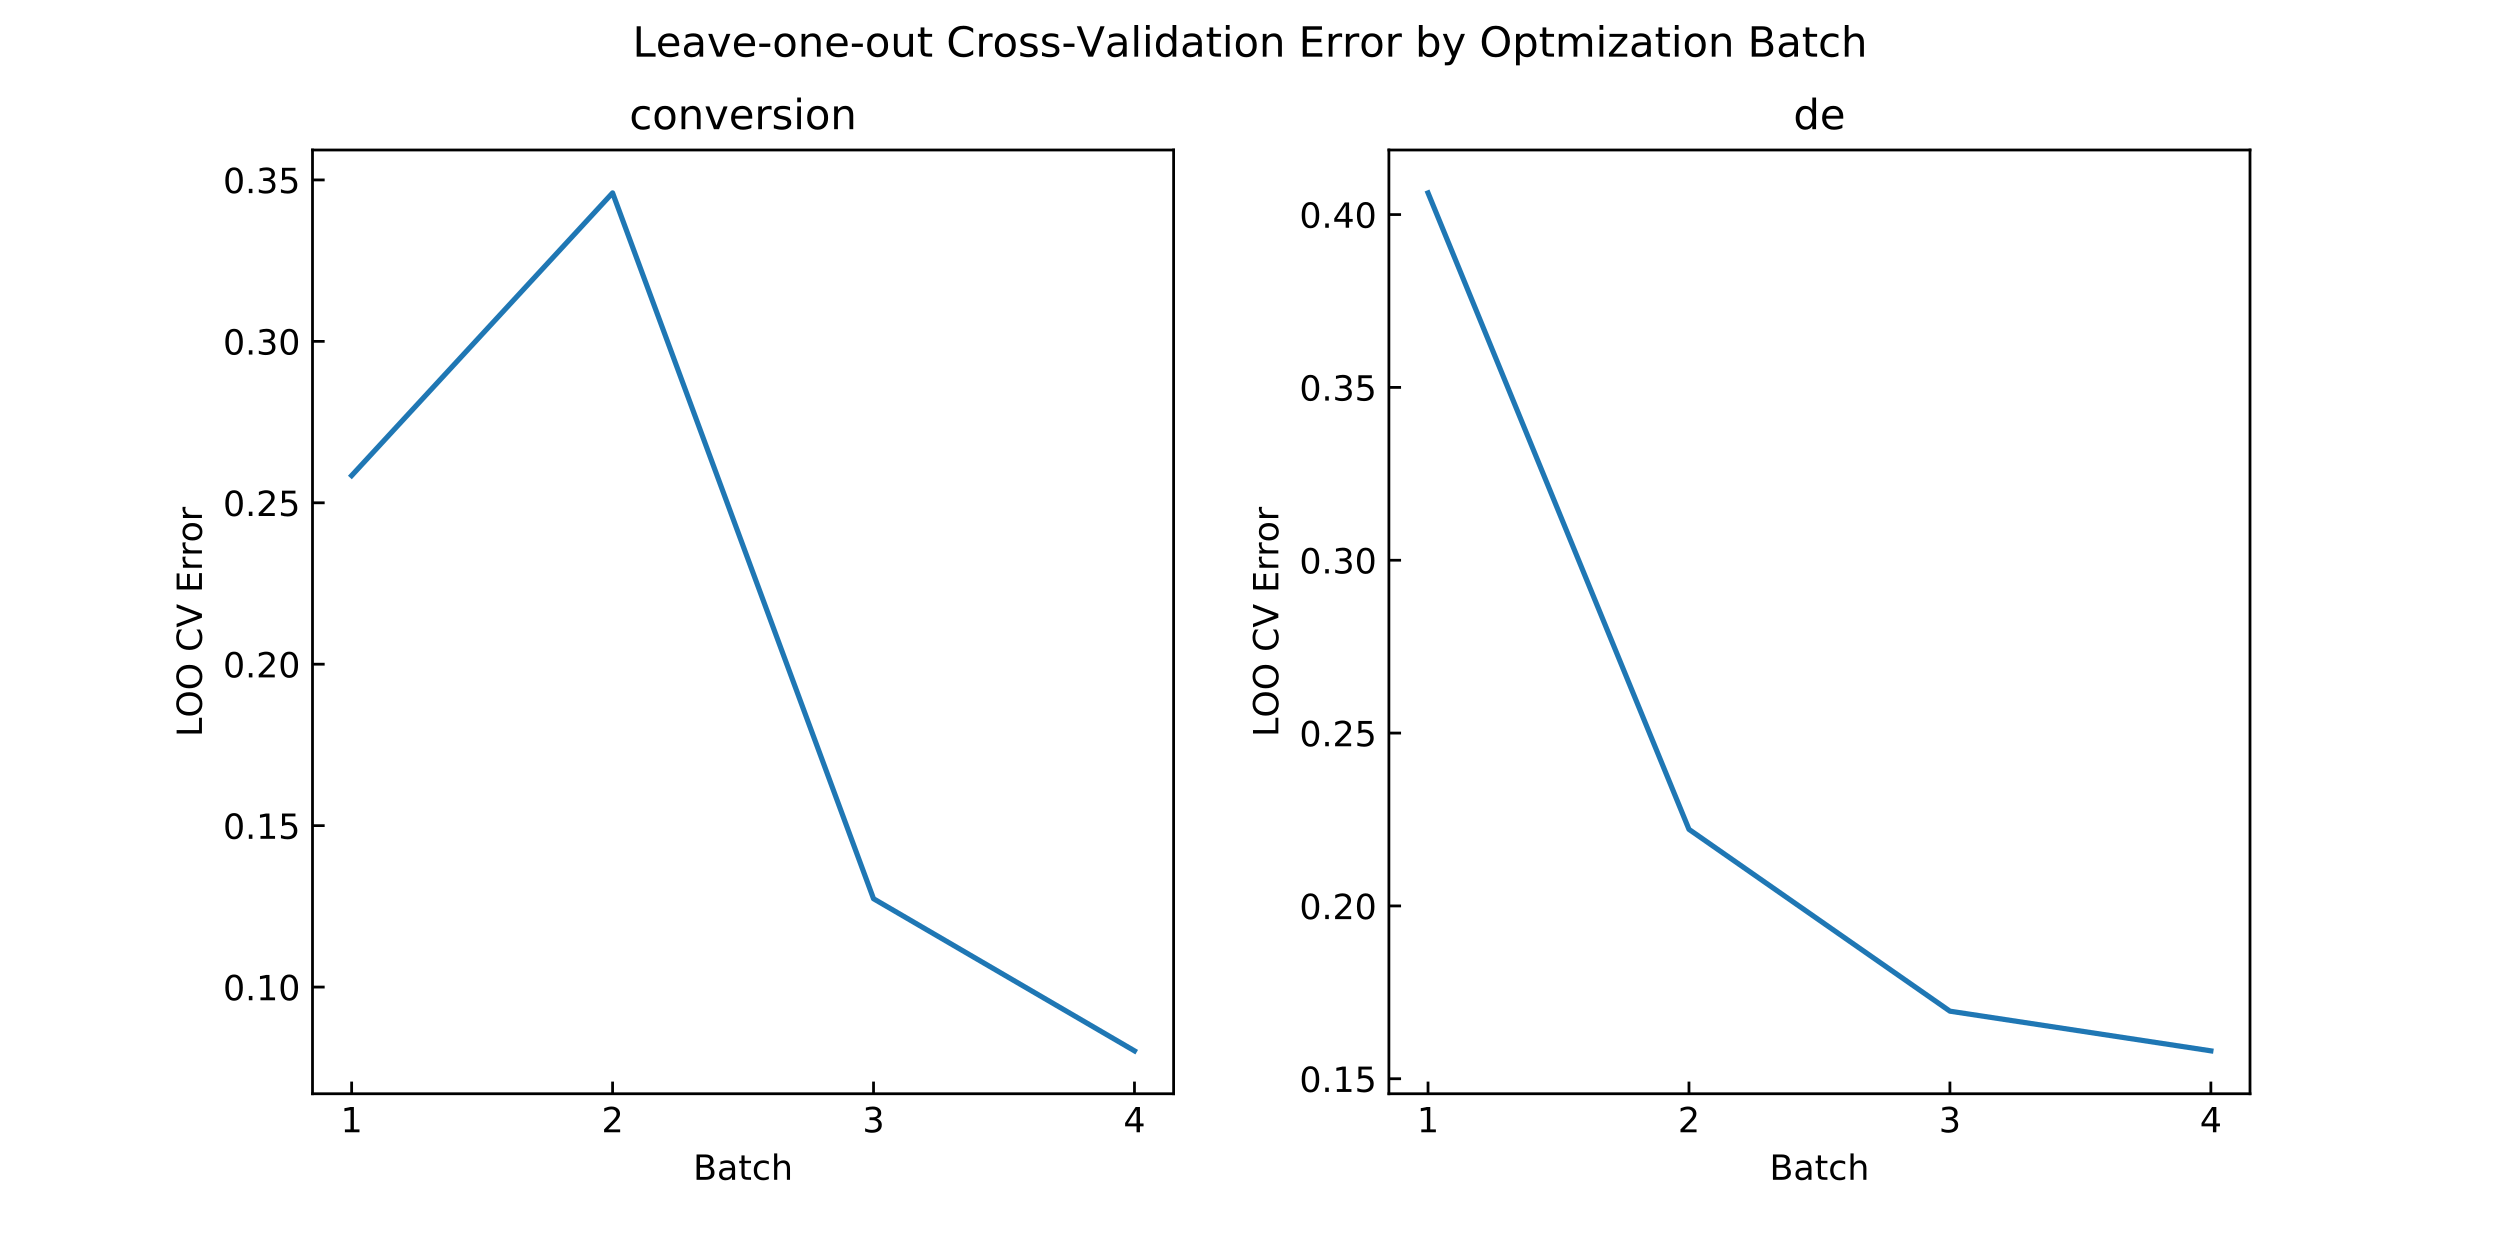
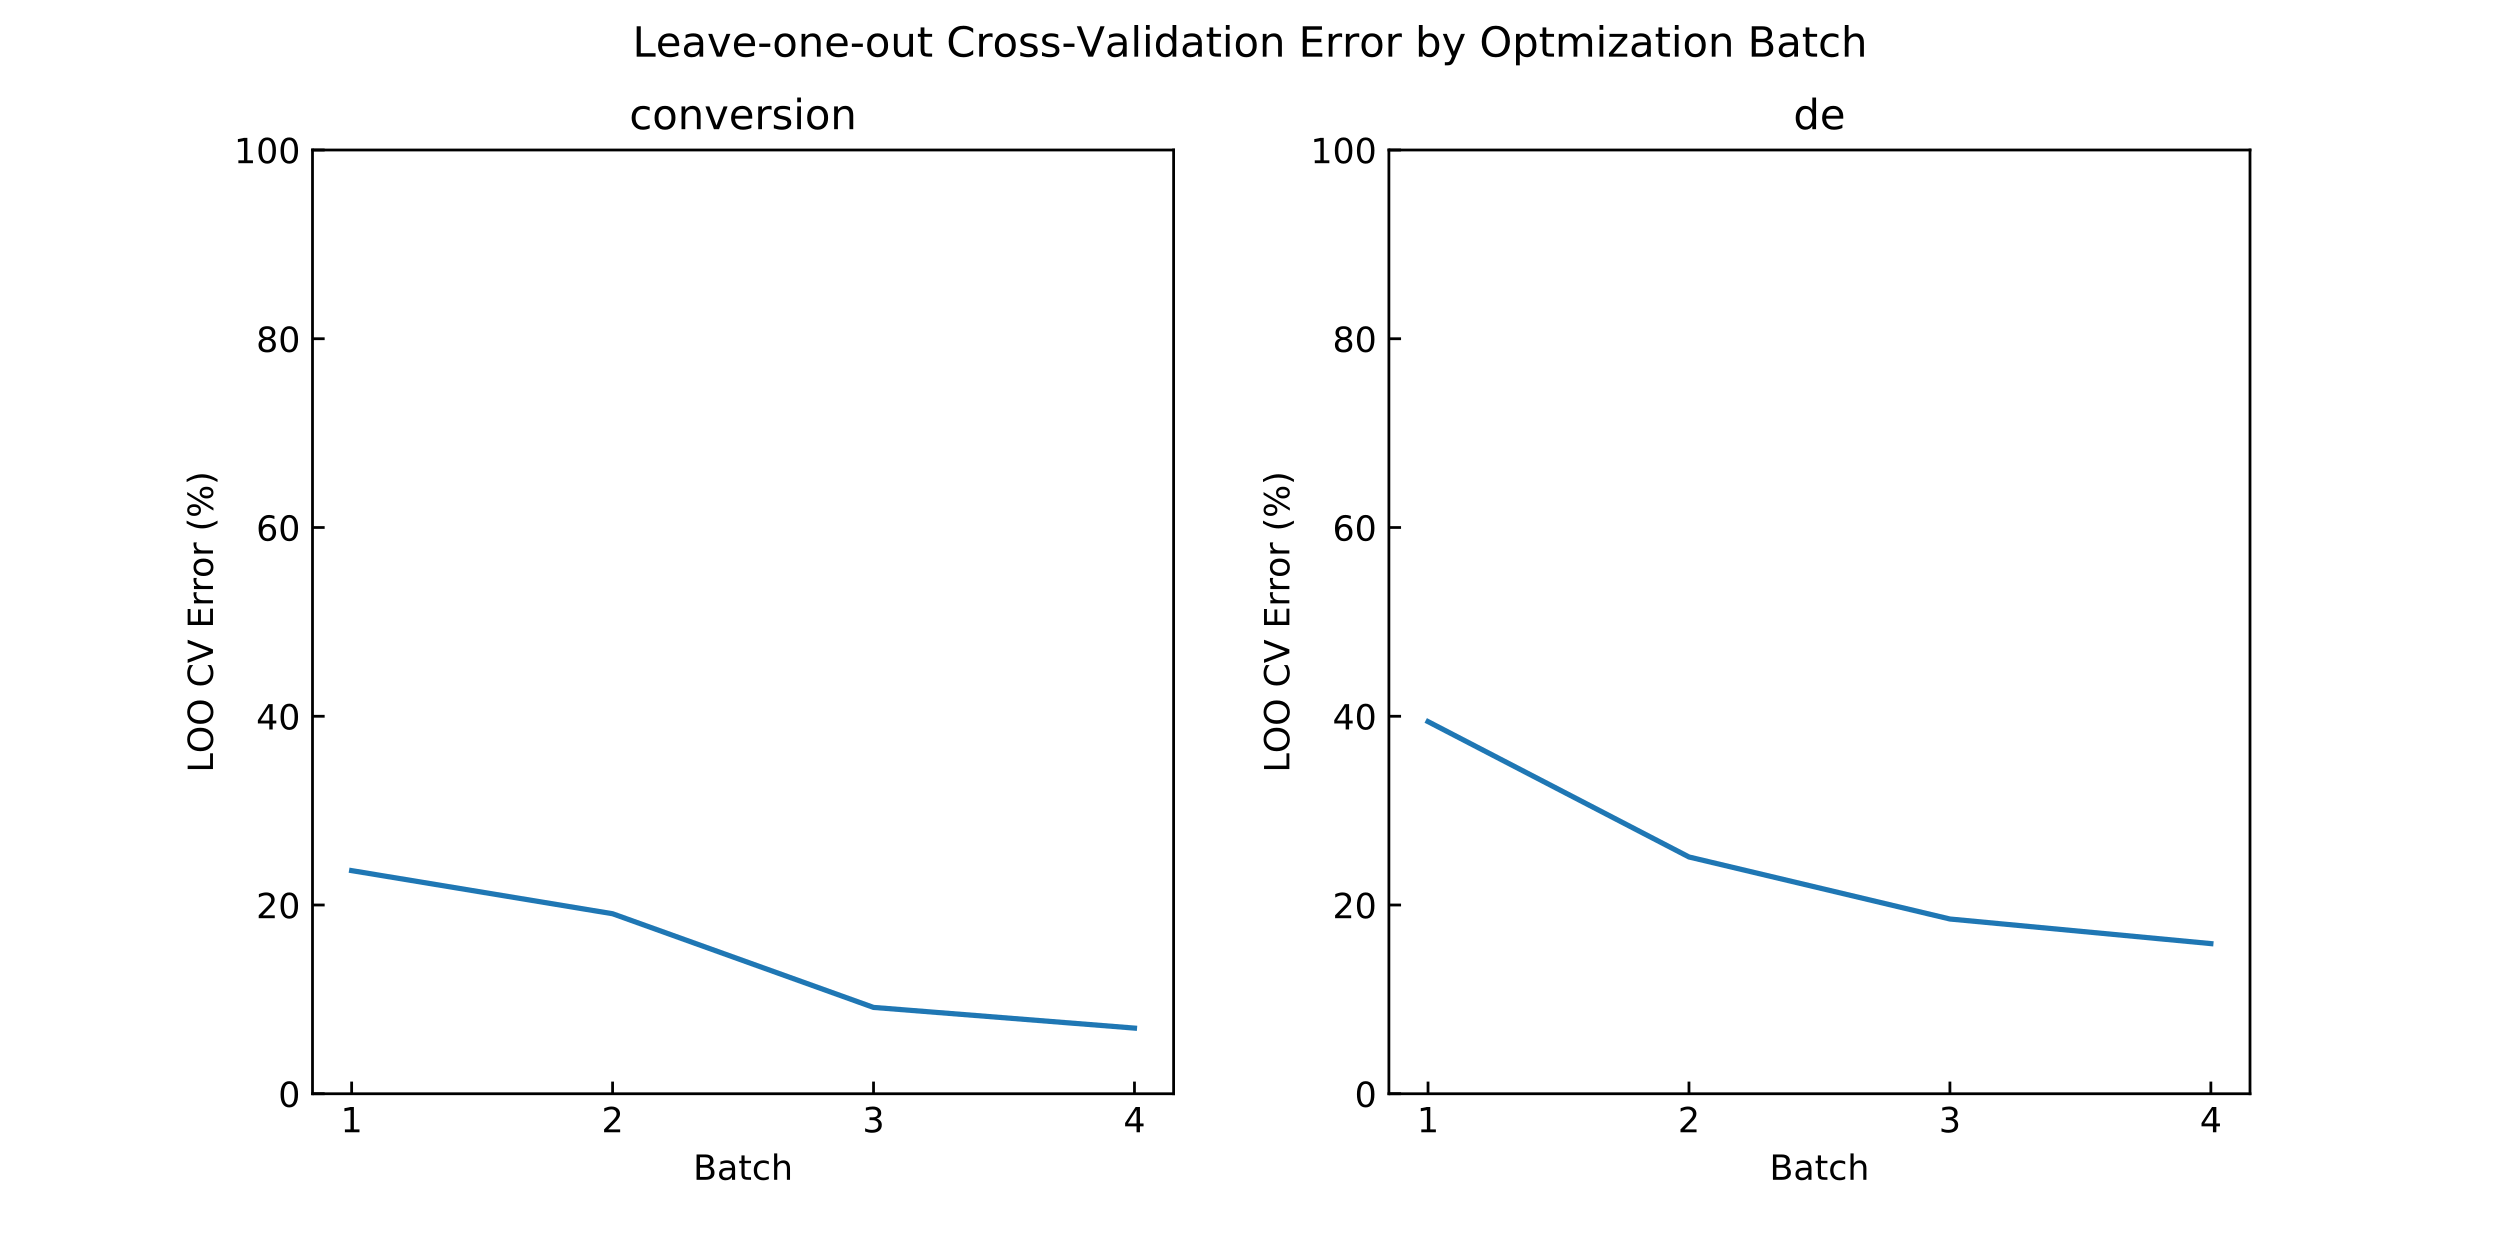
<svg xmlns="http://www.w3.org/2000/svg" xmlns:xlink="http://www.w3.org/1999/xlink" height="360pt" version="1.1" viewBox="0 0 720 360" width="720pt">
  <defs>
    <style type="text/css">
*{stroke-linecap:butt;stroke-linejoin:round;}
  </style>
  </defs>
  <g id="figure_1">
    <g id="patch_1">
      <path d="M 0 360  L 720 360  L 720 0  L 0 0  z " style="fill:#ffffff;" />
    </g>
    <g id="axes_1">
      <g id="patch_2">
        <path d="M 90 315  L 338 315  L 338 43.2  L 90 43.2  z " style="fill:#ffffff;" />
      </g>
      <g id="matplotlib.axis_1">
        <g id="xtick_1">
          <g id="line2d_1">
            <defs>
-               <path d="M 0 0  L 0 -3.5  " id="m264c3d0f75" style="stroke:#000000;stroke-width:0.8;" />
-             </defs>
-             <g>
-               <use style="stroke:#000000;stroke-width:0.8;" x="101.273" xlink:href="#m264c3d0f75" y="315" />
+               <path d="M 0 0  L 0 -3.5  " id="m94586c645f" style="stroke:#000000;stroke-width:0.8;" />
+             </defs>
+             <g>
+               <use style="stroke:#000000;stroke-width:0.8;" x="101.273" xlink:href="#m94586c645f" y="315" />
            </g>
          </g>
          <g id="text_1">
            <defs>
              <path d="M 12.406 8.297  L 28.516 8.297  L 28.516 63.922  L 10.984 60.406  L 10.984 69.391  L 28.422 72.906  L 38.281 72.906  L 38.281 8.297  L 54.391 8.297  L 54.391 0  L 12.406 0  z " id="DejaVuSans-49" />
            </defs>
            <g transform="translate(98.09148 326.0984)scale(0.1 -0.1)">
              <use xlink:href="#DejaVuSans-49" />
            </g>
          </g>
        </g>
        <g id="xtick_2">
          <g id="line2d_2">
            <g>
-               <use style="stroke:#000000;stroke-width:0.8;" x="176.424" xlink:href="#m264c3d0f75" y="315" />
+               <use style="stroke:#000000;stroke-width:0.8;" x="176.424" xlink:href="#m94586c645f" y="315" />
            </g>
          </g>
          <g id="text_2">
            <defs>
              <path d="M 19.188 8.297  L 53.609 8.297  L 53.609 0  L 7.328 0  L 7.328 8.297  Q 12.938 14.109 22.625 23.891  Q 32.328 33.688 34.812 36.531  Q 39.547 41.844 41.422 45.531  Q 43.312 49.219 43.312 52.781  Q 43.312 58.594 39.234 62.25  Q 35.156 65.922 28.609 65.922  Q 23.969 65.922 18.812 64.312  Q 13.672 62.703 7.812 59.422  L 7.812 69.391  Q 13.766 71.781 18.938 73  Q 24.125 74.219 28.422 74.219  Q 39.75 74.219 46.484 68.547  Q 53.219 62.891 53.219 53.422  Q 53.219 48.922 51.531 44.891  Q 49.859 40.875 45.406 35.406  Q 44.188 33.984 37.641 27.219  Q 31.109 20.453 19.188 8.297  z " id="DejaVuSans-50" />
            </defs>
            <g transform="translate(173.243 326.0984)scale(0.1 -0.1)">
              <use xlink:href="#DejaVuSans-50" />
            </g>
          </g>
        </g>
        <g id="xtick_3">
          <g id="line2d_3">
            <g>
-               <use style="stroke:#000000;stroke-width:0.8;" x="251.576" xlink:href="#m264c3d0f75" y="315" />
+               <use style="stroke:#000000;stroke-width:0.8;" x="251.576" xlink:href="#m94586c645f" y="315" />
            </g>
          </g>
          <g id="text_3">
            <defs>
              <path d="M 40.578 39.312  Q 47.656 37.797 51.625 33  Q 55.609 28.219 55.609 21.188  Q 55.609 10.406 48.188 4.484  Q 40.766 -1.422 27.094 -1.422  Q 22.516 -1.422 17.656 -0.516  Q 12.797 0.391 7.625 2.203  L 7.625 11.719  Q 11.719 9.328 16.594 8.109  Q 21.484 6.891 26.812 6.891  Q 36.078 6.891 40.938 10.547  Q 45.797 14.203 45.797 21.188  Q 45.797 27.641 41.281 31.266  Q 36.766 34.906 28.719 34.906  L 20.219 34.906  L 20.219 43.016  L 29.109 43.016  Q 36.375 43.016 40.234 45.922  Q 44.094 48.828 44.094 54.297  Q 44.094 59.906 40.109 62.906  Q 36.141 65.922 28.719 65.922  Q 24.656 65.922 20.016 65.031  Q 15.375 64.156 9.812 62.312  L 9.812 71.094  Q 15.438 72.656 20.344 73.438  Q 25.25 74.219 29.594 74.219  Q 40.828 74.219 47.359 69.109  Q 53.906 64.016 53.906 55.328  Q 53.906 49.266 50.438 45.094  Q 46.969 40.922 40.578 39.312  z " id="DejaVuSans-51" />
            </defs>
            <g transform="translate(248.3945 326.0984)scale(0.1 -0.1)">
              <use xlink:href="#DejaVuSans-51" />
            </g>
          </g>
        </g>
        <g id="xtick_4">
          <g id="line2d_4">
            <g>
-               <use style="stroke:#000000;stroke-width:0.8;" x="326.727" xlink:href="#m264c3d0f75" y="315" />
+               <use style="stroke:#000000;stroke-width:0.8;" x="326.727" xlink:href="#m94586c645f" y="315" />
            </g>
          </g>
          <g id="text_4">
            <defs>
              <path d="M 37.797 64.312  L 12.891 25.391  L 37.797 25.391  z M 35.203 72.906  L 47.609 72.906  L 47.609 25.391  L 58.016 25.391  L 58.016 17.188  L 47.609 17.188  L 47.609 0  L 37.797 0  L 37.797 17.188  L 4.891 17.188  L 4.891 26.703  z " id="DejaVuSans-52" />
            </defs>
            <g transform="translate(323.546 326.0984)scale(0.1 -0.1)">
              <use xlink:href="#DejaVuSans-52" />
            </g>
          </g>
        </g>
        <g id="text_5">
          <defs>
            <path d="M 19.672 34.812  L 19.672 8.109  L 35.5 8.109  Q 43.453 8.109 47.281 11.406  Q 51.125 14.703 51.125 21.484  Q 51.125 28.328 47.281 31.562  Q 43.453 34.812 35.5 34.812  z M 19.672 64.797  L 19.672 42.828  L 34.281 42.828  Q 41.5 42.828 45.031 45.531  Q 48.578 48.25 48.578 53.812  Q 48.578 59.328 45.031 62.062  Q 41.5 64.797 34.281 64.797  z M 9.812 72.906  L 35.016 72.906  Q 46.297 72.906 52.391 68.219  Q 58.5 63.531 58.5 54.891  Q 58.5 48.188 55.375 44.234  Q 52.25 40.281 46.188 39.312  Q 53.469 37.75 57.5 32.781  Q 61.531 27.828 61.531 20.406  Q 61.531 10.641 54.891 5.312  Q 48.25 0 35.984 0  L 9.812 0  z " id="DejaVuSans-66" />
            <path d="M 34.281 27.484  Q 23.391 27.484 19.188 25  Q 14.984 22.516 14.984 16.5  Q 14.984 11.719 18.141 8.906  Q 21.297 6.109 26.703 6.109  Q 34.188 6.109 38.703 11.406  Q 43.219 16.703 43.219 25.484  L 43.219 27.484  z M 52.203 31.203  L 52.203 0  L 43.219 0  L 43.219 8.297  Q 40.141 3.328 35.547 0.953  Q 30.953 -1.422 24.312 -1.422  Q 15.922 -1.422 10.953 3.297  Q 6 8.016 6 15.922  Q 6 25.141 12.172 29.828  Q 18.359 34.516 30.609 34.516  L 43.219 34.516  L 43.219 35.406  Q 43.219 41.609 39.141 45  Q 35.062 48.391 27.688 48.391  Q 23 48.391 18.547 47.266  Q 14.109 46.141 10.016 43.891  L 10.016 52.203  Q 14.938 54.109 19.578 55.047  Q 24.219 56 28.609 56  Q 40.484 56 46.344 49.844  Q 52.203 43.703 52.203 31.203  z " id="DejaVuSans-97" />
            <path d="M 18.312 70.219  L 18.312 54.688  L 36.812 54.688  L 36.812 47.703  L 18.312 47.703  L 18.312 18.016  Q 18.312 11.328 20.141 9.422  Q 21.969 7.516 27.594 7.516  L 36.812 7.516  L 36.812 0  L 27.594 0  Q 17.188 0 13.234 3.875  Q 9.281 7.766 9.281 18.016  L 9.281 47.703  L 2.688 47.703  L 2.688 54.688  L 9.281 54.688  L 9.281 70.219  z " id="DejaVuSans-116" />
            <path d="M 48.781 52.594  L 48.781 44.188  Q 44.969 46.297 41.141 47.344  Q 37.312 48.391 33.406 48.391  Q 24.656 48.391 19.812 42.844  Q 14.984 37.312 14.984 27.297  Q 14.984 17.281 19.812 11.734  Q 24.656 6.203 33.406 6.203  Q 37.312 6.203 41.141 7.25  Q 44.969 8.297 48.781 10.406  L 48.781 2.094  Q 45.016 0.344 40.984 -0.531  Q 36.969 -1.422 32.422 -1.422  Q 20.062 -1.422 12.781 6.344  Q 5.516 14.109 5.516 27.297  Q 5.516 40.672 12.859 48.328  Q 20.219 56 33.016 56  Q 37.156 56 41.109 55.141  Q 45.062 54.297 48.781 52.594  z " id="DejaVuSans-99" />
            <path d="M 54.891 33.016  L 54.891 0  L 45.906 0  L 45.906 32.719  Q 45.906 40.484 42.875 44.328  Q 39.844 48.188 33.797 48.188  Q 26.516 48.188 22.312 43.547  Q 18.109 38.922 18.109 30.906  L 18.109 0  L 9.078 0  L 9.078 75.984  L 18.109 75.984  L 18.109 46.188  Q 21.344 51.125 25.703 53.562  Q 30.078 56 35.797 56  Q 45.219 56 50.047 50.172  Q 54.891 44.344 54.891 33.016  z " id="DejaVuSans-104" />
          </defs>
          <g transform="translate(199.6273 339.7766)scale(0.1 -0.1)">
            <use xlink:href="#DejaVuSans-66" />
            <use x="68.604" xlink:href="#DejaVuSans-97" />
            <use x="129.883" xlink:href="#DejaVuSans-116" />
            <use x="169.092" xlink:href="#DejaVuSans-99" />
            <use x="224.072" xlink:href="#DejaVuSans-104" />
          </g>
        </g>
      </g>
      <g id="matplotlib.axis_2">
        <g id="ytick_1">
          <g id="line2d_5">
            <defs>
-               <path d="M 0 0  L 3.5 0  " id="mcd1da3bcc3" style="stroke:#000000;stroke-width:0.8;" />
-             </defs>
-             <g>
-               <use style="stroke:#000000;stroke-width:0.8;" x="90" xlink:href="#mcd1da3bcc3" y="284.274" />
+               <path d="M 0 0  L 3.5 0  " id="md2159ac69e" style="stroke:#000000;stroke-width:0.8;" />
+             </defs>
+             <g>
+               <use style="stroke:#000000;stroke-width:0.8;" x="90" xlink:href="#md2159ac69e" y="315" />
            </g>
          </g>
          <g id="text_6">
            <defs>
              <path d="M 31.781 66.406  Q 24.172 66.406 20.328 58.906  Q 16.5 51.422 16.5 36.375  Q 16.5 21.391 20.328 13.891  Q 24.172 6.391 31.781 6.391  Q 39.453 6.391 43.281 13.891  Q 47.125 21.391 47.125 36.375  Q 47.125 51.422 43.281 58.906  Q 39.453 66.406 31.781 66.406  z M 31.781 74.219  Q 44.047 74.219 50.516 64.516  Q 56.984 54.828 56.984 36.375  Q 56.984 17.969 50.516 8.266  Q 44.047 -1.422 31.781 -1.422  Q 19.531 -1.422 13.062 8.266  Q 6.594 17.969 6.594 36.375  Q 6.594 54.828 13.062 64.516  Q 19.531 74.219 31.781 74.219  z " id="DejaVuSans-48" />
-               <path d="M 10.688 12.406  L 21 12.406  L 21 0  L 10.688 0  z " id="DejaVuSans-46" />
-             </defs>
-             <g transform="translate(64.23438 288.0735)scale(0.1 -0.1)">
+             </defs>
+             <g transform="translate(80.1375 318.7992)scale(0.1 -0.1)">
              <use xlink:href="#DejaVuSans-48" />
-               <use x="63.623" xlink:href="#DejaVuSans-46" />
-               <use x="95.41" xlink:href="#DejaVuSans-49" />
-               <use x="159.033" xlink:href="#DejaVuSans-48" />
            </g>
          </g>
        </g>
        <g id="ytick_2">
          <g id="line2d_6">
            <g>
-               <use style="stroke:#000000;stroke-width:0.8;" x="90" xlink:href="#mcd1da3bcc3" y="237.784" />
+               <use style="stroke:#000000;stroke-width:0.8;" x="90" xlink:href="#md2159ac69e" y="260.64" />
            </g>
          </g>
          <g id="text_7">
-             <defs>
-               <path d="M 10.797 72.906  L 49.516 72.906  L 49.516 64.594  L 19.828 64.594  L 19.828 46.734  Q 21.969 47.469 24.109 47.828  Q 26.266 48.188 28.422 48.188  Q 40.625 48.188 47.75 41.5  Q 54.891 34.812 54.891 23.391  Q 54.891 11.625 47.562 5.094  Q 40.234 -1.422 26.906 -1.422  Q 22.312 -1.422 17.547 -0.641  Q 12.797 0.141 7.719 1.703  L 7.719 11.625  Q 12.109 9.234 16.797 8.062  Q 21.484 6.891 26.703 6.891  Q 35.156 6.891 40.078 11.328  Q 45.016 15.766 45.016 23.391  Q 45.016 31 40.078 35.438  Q 35.156 39.891 26.703 39.891  Q 22.75 39.891 18.812 39.016  Q 14.891 38.141 10.797 36.281  z " id="DejaVuSans-53" />
-             </defs>
-             <g transform="translate(64.23438 241.5831)scale(0.1 -0.1)">
-               <use xlink:href="#DejaVuSans-48" />
-               <use x="63.623" xlink:href="#DejaVuSans-46" />
-               <use x="95.41" xlink:href="#DejaVuSans-49" />
-               <use x="159.033" xlink:href="#DejaVuSans-53" />
+             <g transform="translate(73.775 264.4392)scale(0.1 -0.1)">
+               <use xlink:href="#DejaVuSans-50" />
+               <use x="63.623" xlink:href="#DejaVuSans-48" />
            </g>
          </g>
        </g>
        <g id="ytick_3">
          <g id="line2d_7">
            <g>
-               <use style="stroke:#000000;stroke-width:0.8;" x="90" xlink:href="#mcd1da3bcc3" y="191.293" />
+               <use style="stroke:#000000;stroke-width:0.8;" x="90" xlink:href="#md2159ac69e" y="206.28" />
            </g>
          </g>
          <g id="text_8">
-             <g transform="translate(64.23438 195.0927)scale(0.1 -0.1)">
-               <use xlink:href="#DejaVuSans-48" />
-               <use x="63.623" xlink:href="#DejaVuSans-46" />
-               <use x="95.41" xlink:href="#DejaVuSans-50" />
-               <use x="159.033" xlink:href="#DejaVuSans-48" />
+             <g transform="translate(73.775 210.0792)scale(0.1 -0.1)">
+               <use xlink:href="#DejaVuSans-52" />
+               <use x="63.623" xlink:href="#DejaVuSans-48" />
            </g>
          </g>
        </g>
        <g id="ytick_4">
          <g id="line2d_8">
            <g>
-               <use style="stroke:#000000;stroke-width:0.8;" x="90" xlink:href="#mcd1da3bcc3" y="144.803" />
+               <use style="stroke:#000000;stroke-width:0.8;" x="90" xlink:href="#md2159ac69e" y="151.92" />
            </g>
          </g>
          <g id="text_9">
-             <g transform="translate(64.23438 148.6023)scale(0.1 -0.1)">
-               <use xlink:href="#DejaVuSans-48" />
-               <use x="63.623" xlink:href="#DejaVuSans-46" />
-               <use x="95.41" xlink:href="#DejaVuSans-50" />
-               <use x="159.033" xlink:href="#DejaVuSans-53" />
+             <defs>
+               <path d="M 33.016 40.375  Q 26.375 40.375 22.484 35.828  Q 18.609 31.297 18.609 23.391  Q 18.609 15.531 22.484 10.953  Q 26.375 6.391 33.016 6.391  Q 39.656 6.391 43.531 10.953  Q 47.406 15.531 47.406 23.391  Q 47.406 31.297 43.531 35.828  Q 39.656 40.375 33.016 40.375  z M 52.594 71.297  L 52.594 62.312  Q 48.875 64.062 45.094 64.984  Q 41.312 65.922 37.594 65.922  Q 27.828 65.922 22.672 59.328  Q 17.531 52.734 16.797 39.406  Q 19.672 43.656 24.016 45.922  Q 28.375 48.188 33.594 48.188  Q 44.578 48.188 50.953 41.516  Q 57.328 34.859 57.328 23.391  Q 57.328 12.156 50.688 5.359  Q 44.047 -1.422 33.016 -1.422  Q 20.359 -1.422 13.672 8.266  Q 6.984 17.969 6.984 36.375  Q 6.984 53.656 15.188 63.938  Q 23.391 74.219 37.203 74.219  Q 40.922 74.219 44.703 73.484  Q 48.484 72.75 52.594 71.297  z " id="DejaVuSans-54" />
+             </defs>
+             <g transform="translate(73.775 155.7192)scale(0.1 -0.1)">
+               <use xlink:href="#DejaVuSans-54" />
+               <use x="63.623" xlink:href="#DejaVuSans-48" />
            </g>
          </g>
        </g>
        <g id="ytick_5">
          <g id="line2d_9">
            <g>
-               <use style="stroke:#000000;stroke-width:0.8;" x="90" xlink:href="#mcd1da3bcc3" y="98.313" />
+               <use style="stroke:#000000;stroke-width:0.8;" x="90" xlink:href="#md2159ac69e" y="97.56" />
            </g>
          </g>
          <g id="text_10">
-             <g transform="translate(64.23438 102.1119)scale(0.1 -0.1)">
-               <use xlink:href="#DejaVuSans-48" />
-               <use x="63.623" xlink:href="#DejaVuSans-46" />
-               <use x="95.41" xlink:href="#DejaVuSans-51" />
-               <use x="159.033" xlink:href="#DejaVuSans-48" />
+             <defs>
+               <path d="M 31.781 34.625  Q 24.75 34.625 20.719 30.859  Q 16.703 27.094 16.703 20.516  Q 16.703 13.922 20.719 10.156  Q 24.75 6.391 31.781 6.391  Q 38.812 6.391 42.859 10.172  Q 46.922 13.969 46.922 20.516  Q 46.922 27.094 42.891 30.859  Q 38.875 34.625 31.781 34.625  z M 21.922 38.812  Q 15.578 40.375 12.031 44.719  Q 8.5 49.078 8.5 55.328  Q 8.5 64.062 14.719 69.141  Q 20.953 74.219 31.781 74.219  Q 42.672 74.219 48.875 69.141  Q 55.078 64.062 55.078 55.328  Q 55.078 49.078 51.531 44.719  Q 48 40.375 41.703 38.812  Q 48.828 37.156 52.797 32.312  Q 56.781 27.484 56.781 20.516  Q 56.781 9.906 50.312 4.234  Q 43.844 -1.422 31.781 -1.422  Q 19.734 -1.422 13.25 4.234  Q 6.781 9.906 6.781 20.516  Q 6.781 27.484 10.781 32.312  Q 14.797 37.156 21.922 38.812  z M 18.312 54.391  Q 18.312 48.734 21.844 45.562  Q 25.391 42.391 31.781 42.391  Q 38.141 42.391 41.719 45.562  Q 45.312 48.734 45.312 54.391  Q 45.312 60.062 41.719 63.234  Q 38.141 66.406 31.781 66.406  Q 25.391 66.406 21.844 63.234  Q 18.312 60.062 18.312 54.391  z " id="DejaVuSans-56" />
+             </defs>
+             <g transform="translate(73.775 101.3592)scale(0.1 -0.1)">
+               <use xlink:href="#DejaVuSans-56" />
+               <use x="63.623" xlink:href="#DejaVuSans-48" />
            </g>
          </g>
        </g>
        <g id="ytick_6">
          <g id="line2d_10">
            <g>
-               <use style="stroke:#000000;stroke-width:0.8;" x="90" xlink:href="#mcd1da3bcc3" y="51.822" />
+               <use style="stroke:#000000;stroke-width:0.8;" x="90" xlink:href="#md2159ac69e" y="43.2" />
            </g>
          </g>
          <g id="text_11">
-             <g transform="translate(64.23438 55.62155)scale(0.1 -0.1)">
-               <use xlink:href="#DejaVuSans-48" />
-               <use x="63.623" xlink:href="#DejaVuSans-46" />
-               <use x="95.41" xlink:href="#DejaVuSans-51" />
-               <use x="159.033" xlink:href="#DejaVuSans-53" />
+             <g transform="translate(67.4125 46.99922)scale(0.1 -0.1)">
+               <use xlink:href="#DejaVuSans-49" />
+               <use x="63.623" xlink:href="#DejaVuSans-48" />
+               <use x="127.246" xlink:href="#DejaVuSans-48" />
            </g>
          </g>
        </g>
        <g id="text_12">
          <defs>
            <path d="M 9.812 72.906  L 19.672 72.906  L 19.672 8.297  L 55.172 8.297  L 55.172 0  L 9.812 0  z " id="DejaVuSans-76" />
            <path d="M 39.406 66.219  Q 28.656 66.219 22.328 58.203  Q 16.016 50.203 16.016 36.375  Q 16.016 22.609 22.328 14.594  Q 28.656 6.594 39.406 6.594  Q 50.141 6.594 56.422 14.594  Q 62.703 22.609 62.703 36.375  Q 62.703 50.203 56.422 58.203  Q 50.141 66.219 39.406 66.219  z M 39.406 74.219  Q 54.734 74.219 63.906 63.938  Q 73.094 53.656 73.094 36.375  Q 73.094 19.141 63.906 8.859  Q 54.734 -1.422 39.406 -1.422  Q 24.031 -1.422 14.812 8.828  Q 5.609 19.094 5.609 36.375  Q 5.609 53.656 14.812 63.938  Q 24.031 74.219 39.406 74.219  z " id="DejaVuSans-79" />
            <path id="DejaVuSans-32" />
            <path d="M 64.406 67.281  L 64.406 56.891  Q 59.422 61.531 53.781 63.812  Q 48.141 66.109 41.797 66.109  Q 29.297 66.109 22.656 58.469  Q 16.016 50.828 16.016 36.375  Q 16.016 21.969 22.656 14.328  Q 29.297 6.688 41.797 6.688  Q 48.141 6.688 53.781 8.984  Q 59.422 11.281 64.406 15.922  L 64.406 5.609  Q 59.234 2.094 53.438 0.328  Q 47.656 -1.422 41.219 -1.422  Q 24.656 -1.422 15.125 8.703  Q 5.609 18.844 5.609 36.375  Q 5.609 53.953 15.125 64.078  Q 24.656 74.219 41.219 74.219  Q 47.75 74.219 53.531 72.484  Q 59.328 70.75 64.406 67.281  z " id="DejaVuSans-67" />
            <path d="M 28.609 0  L 0.781 72.906  L 11.078 72.906  L 34.188 11.531  L 57.328 72.906  L 67.578 72.906  L 39.797 0  z " id="DejaVuSans-86" />
            <path d="M 9.812 72.906  L 55.906 72.906  L 55.906 64.594  L 19.672 64.594  L 19.672 43.016  L 54.391 43.016  L 54.391 34.719  L 19.672 34.719  L 19.672 8.297  L 56.781 8.297  L 56.781 0  L 9.812 0  z " id="DejaVuSans-69" />
            <path d="M 41.109 46.297  Q 39.594 47.172 37.812 47.578  Q 36.031 48 33.891 48  Q 26.266 48 22.188 43.047  Q 18.109 38.094 18.109 28.812  L 18.109 0  L 9.078 0  L 9.078 54.688  L 18.109 54.688  L 18.109 46.188  Q 20.953 51.172 25.484 53.578  Q 30.031 56 36.531 56  Q 37.453 56 38.578 55.875  Q 39.703 55.766 41.062 55.516  z " id="DejaVuSans-114" />
            <path d="M 30.609 48.391  Q 23.391 48.391 19.188 42.75  Q 14.984 37.109 14.984 27.297  Q 14.984 17.484 19.156 11.844  Q 23.344 6.203 30.609 6.203  Q 37.797 6.203 41.984 11.859  Q 46.188 17.531 46.188 27.297  Q 46.188 37.016 41.984 42.703  Q 37.797 48.391 30.609 48.391  z M 30.609 56  Q 42.328 56 49.016 48.375  Q 55.719 40.766 55.719 27.297  Q 55.719 13.875 49.016 6.219  Q 42.328 -1.422 30.609 -1.422  Q 18.844 -1.422 12.172 6.219  Q 5.516 13.875 5.516 27.297  Q 5.516 40.766 12.172 48.375  Q 18.844 56 30.609 56  z " id="DejaVuSans-111" />
+             <path d="M 31 75.875  Q 24.469 64.656 21.281 53.656  Q 18.109 42.672 18.109 31.391  Q 18.109 20.125 21.312 9.062  Q 24.516 -2 31 -13.188  L 23.188 -13.188  Q 15.875 -1.703 12.234 9.375  Q 8.594 20.453 8.594 31.391  Q 8.594 42.281 12.203 53.312  Q 15.828 64.359 23.188 75.875  z " id="DejaVuSans-40" />
+             <path d="M 72.703 32.078  Q 68.453 32.078 66.031 28.469  Q 63.625 24.859 63.625 18.406  Q 63.625 12.062 66.031 8.422  Q 68.453 4.781 72.703 4.781  Q 76.859 4.781 79.266 8.422  Q 81.688 12.062 81.688 18.406  Q 81.688 24.812 79.266 28.438  Q 76.859 32.078 72.703 32.078  z M 72.703 38.281  Q 80.422 38.281 84.953 32.906  Q 89.5 27.547 89.5 18.406  Q 89.5 9.281 84.938 3.922  Q 80.375 -1.422 72.703 -1.422  Q 64.891 -1.422 60.344 3.922  Q 55.812 9.281 55.812 18.406  Q 55.812 27.594 60.375 32.938  Q 64.938 38.281 72.703 38.281  z M 22.312 68.016  Q 18.109 68.016 15.688 64.375  Q 13.281 60.75 13.281 54.391  Q 13.281 47.953 15.672 44.328  Q 18.062 40.719 22.312 40.719  Q 26.562 40.719 28.969 44.328  Q 31.391 47.953 31.391 54.391  Q 31.391 60.688 28.953 64.344  Q 26.516 68.016 22.312 68.016  z M 66.406 74.219  L 74.219 74.219  L 28.609 -1.422  L 20.797 -1.422  z M 22.312 74.219  Q 30.031 74.219 34.609 68.875  Q 39.203 63.531 39.203 54.391  Q 39.203 45.172 34.641 39.844  Q 30.078 34.516 22.312 34.516  Q 14.547 34.516 10.031 39.859  Q 5.516 45.219 5.516 54.391  Q 5.516 63.484 10.047 68.844  Q 14.594 74.219 22.312 74.219  z " id="DejaVuSans-37" />
+             <path d="M 8.016 75.875  L 15.828 75.875  Q 23.141 64.359 26.781 53.312  Q 30.422 42.281 30.422 31.391  Q 30.422 20.453 26.781 9.375  Q 23.141 -1.703 15.828 -13.188  L 8.016 -13.188  Q 14.5 -2 17.703 9.062  Q 20.906 20.125 20.906 31.391  Q 20.906 42.672 17.703 53.656  Q 14.5 64.656 8.016 75.875  z " id="DejaVuSans-41" />
          </defs>
-           <g transform="translate(58.15469 212.2281)rotate(-90)scale(0.1 -0.1)">
+           <g transform="translate(61.33281 222.4695)rotate(-90)scale(0.1 -0.1)">
            <use xlink:href="#DejaVuSans-76" />
            <use x="55.666" xlink:href="#DejaVuSans-79" />
            <use x="134.377" xlink:href="#DejaVuSans-79" />
            <use x="213.088" xlink:href="#DejaVuSans-32" />
            <use x="244.875" xlink:href="#DejaVuSans-67" />
            <use x="314.699" xlink:href="#DejaVuSans-86" />
            <use x="383.107" xlink:href="#DejaVuSans-32" />
            <use x="414.895" xlink:href="#DejaVuSans-69" />
            <use x="478.078" xlink:href="#DejaVuSans-114" />
            <use x="519.176" xlink:href="#DejaVuSans-114" />
            <use x="560.258" xlink:href="#DejaVuSans-111" />
            <use x="621.439" xlink:href="#DejaVuSans-114" />
+             <use x="662.553" xlink:href="#DejaVuSans-32" />
+             <use x="694.34" xlink:href="#DejaVuSans-40" />
+             <use x="733.354" xlink:href="#DejaVuSans-37" />
+             <use x="828.373" xlink:href="#DejaVuSans-41" />
          </g>
        </g>
      </g>
      <g id="line2d_11">
-         <path clip-path="url(#pd12d0e7ca8)" d="M 101.273 136.97  L 176.424 55.555  L 251.576 258.834  L 326.727 302.645  " style="fill:none;stroke:#1f77b4;stroke-linecap:square;stroke-width:1.5;" />
+         <path clip-path="url(#p7aa8f16bdd)" d="M 101.273 250.738  L 176.424 263.159  L 251.576 290.137  L 326.727 296.097  " style="fill:none;stroke:#1f77b4;stroke-linecap:square;stroke-width:1.5;" />
      </g>
      <g id="patch_3">
        <path d="M 90 315  L 90 43.2  " style="fill:none;stroke:#000000;stroke-linecap:square;stroke-linejoin:miter;stroke-width:0.8;" />
      </g>
      <g id="patch_4">
        <path d="M 338 315  L 338 43.2  " style="fill:none;stroke:#000000;stroke-linecap:square;stroke-linejoin:miter;stroke-width:0.8;" />
      </g>
      <g id="patch_5">
        <path d="M 90 315  L 338 315  " style="fill:none;stroke:#000000;stroke-linecap:square;stroke-linejoin:miter;stroke-width:0.8;" />
      </g>
      <g id="patch_6">
        <path d="M 90 43.2  L 338 43.2  " style="fill:none;stroke:#000000;stroke-linecap:square;stroke-linejoin:miter;stroke-width:0.8;" />
      </g>
      <g id="text_13">
        <defs>
          <path d="M 54.891 33.016  L 54.891 0  L 45.906 0  L 45.906 32.719  Q 45.906 40.484 42.875 44.328  Q 39.844 48.188 33.797 48.188  Q 26.516 48.188 22.312 43.547  Q 18.109 38.922 18.109 30.906  L 18.109 0  L 9.078 0  L 9.078 54.688  L 18.109 54.688  L 18.109 46.188  Q 21.344 51.125 25.703 53.562  Q 30.078 56 35.797 56  Q 45.219 56 50.047 50.172  Q 54.891 44.344 54.891 33.016  z " id="DejaVuSans-110" />
          <path d="M 2.984 54.688  L 12.5 54.688  L 29.594 8.797  L 46.688 54.688  L 56.203 54.688  L 35.688 0  L 23.484 0  z " id="DejaVuSans-118" />
          <path d="M 56.203 29.594  L 56.203 25.203  L 14.891 25.203  Q 15.484 15.922 20.484 11.062  Q 25.484 6.203 34.422 6.203  Q 39.594 6.203 44.453 7.469  Q 49.312 8.734 54.109 11.281  L 54.109 2.781  Q 49.266 0.734 44.188 -0.344  Q 39.109 -1.422 33.891 -1.422  Q 20.797 -1.422 13.156 6.188  Q 5.516 13.812 5.516 26.812  Q 5.516 40.234 12.766 48.109  Q 20.016 56 32.328 56  Q 43.359 56 49.781 48.891  Q 56.203 41.797 56.203 29.594  z M 47.219 32.234  Q 47.125 39.594 43.094 43.984  Q 39.062 48.391 32.422 48.391  Q 24.906 48.391 20.391 44.141  Q 15.875 39.891 15.188 32.172  z " id="DejaVuSans-101" />
          <path d="M 44.281 53.078  L 44.281 44.578  Q 40.484 46.531 36.375 47.5  Q 32.281 48.484 27.875 48.484  Q 21.188 48.484 17.844 46.438  Q 14.5 44.391 14.5 40.281  Q 14.5 37.156 16.891 35.375  Q 19.281 33.594 26.516 31.984  L 29.594 31.297  Q 39.156 29.25 43.188 25.516  Q 47.219 21.781 47.219 15.094  Q 47.219 7.469 41.188 3.016  Q 35.156 -1.422 24.609 -1.422  Q 20.219 -1.422 15.453 -0.562  Q 10.688 0.297 5.422 2  L 5.422 11.281  Q 10.406 8.688 15.234 7.391  Q 20.062 6.109 24.812 6.109  Q 31.156 6.109 34.562 8.281  Q 37.984 10.453 37.984 14.406  Q 37.984 18.062 35.516 20.016  Q 33.062 21.969 24.703 23.781  L 21.578 24.516  Q 13.234 26.266 9.516 29.906  Q 5.812 33.547 5.812 39.891  Q 5.812 47.609 11.281 51.797  Q 16.75 56 26.812 56  Q 31.781 56 36.172 55.266  Q 40.578 54.547 44.281 53.078  z " id="DejaVuSans-115" />
          <path d="M 9.422 54.688  L 18.406 54.688  L 18.406 0  L 9.422 0  z M 9.422 75.984  L 18.406 75.984  L 18.406 64.594  L 9.422 64.594  z " id="DejaVuSans-105" />
        </defs>
        <g transform="translate(181.2512 37.2)scale(0.12 -0.12)">
          <use xlink:href="#DejaVuSans-99" />
          <use x="54.98" xlink:href="#DejaVuSans-111" />
          <use x="116.162" xlink:href="#DejaVuSans-110" />
          <use x="179.541" xlink:href="#DejaVuSans-118" />
          <use x="238.721" xlink:href="#DejaVuSans-101" />
          <use x="300.244" xlink:href="#DejaVuSans-114" />
          <use x="341.357" xlink:href="#DejaVuSans-115" />
          <use x="393.457" xlink:href="#DejaVuSans-105" />
          <use x="421.24" xlink:href="#DejaVuSans-111" />
          <use x="482.422" xlink:href="#DejaVuSans-110" />
        </g>
      </g>
    </g>
    <g id="axes_2">
      <g id="patch_7">
        <path d="M 400 315  L 648 315  L 648 43.2  L 400 43.2  z " style="fill:#ffffff;" />
      </g>
      <g id="matplotlib.axis_3">
        <g id="xtick_5">
          <g id="line2d_12">
            <g>
-               <use style="stroke:#000000;stroke-width:0.8;" x="411.273" xlink:href="#m264c3d0f75" y="315" />
+               <use style="stroke:#000000;stroke-width:0.8;" x="411.273" xlink:href="#m94586c645f" y="315" />
            </g>
          </g>
          <g id="text_14">
            <g transform="translate(408.0915 326.0984)scale(0.1 -0.1)">
              <use xlink:href="#DejaVuSans-49" />
            </g>
          </g>
        </g>
        <g id="xtick_6">
          <g id="line2d_13">
            <g>
-               <use style="stroke:#000000;stroke-width:0.8;" x="486.424" xlink:href="#m264c3d0f75" y="315" />
+               <use style="stroke:#000000;stroke-width:0.8;" x="486.424" xlink:href="#m94586c645f" y="315" />
            </g>
          </g>
          <g id="text_15">
            <g transform="translate(483.243 326.0984)scale(0.1 -0.1)">
              <use xlink:href="#DejaVuSans-50" />
            </g>
          </g>
        </g>
        <g id="xtick_7">
          <g id="line2d_14">
            <g>
-               <use style="stroke:#000000;stroke-width:0.8;" x="561.576" xlink:href="#m264c3d0f75" y="315" />
+               <use style="stroke:#000000;stroke-width:0.8;" x="561.576" xlink:href="#m94586c645f" y="315" />
            </g>
          </g>
          <g id="text_16">
            <g transform="translate(558.3945 326.0984)scale(0.1 -0.1)">
              <use xlink:href="#DejaVuSans-51" />
            </g>
          </g>
        </g>
        <g id="xtick_8">
          <g id="line2d_15">
            <g>
-               <use style="stroke:#000000;stroke-width:0.8;" x="636.727" xlink:href="#m264c3d0f75" y="315" />
+               <use style="stroke:#000000;stroke-width:0.8;" x="636.727" xlink:href="#m94586c645f" y="315" />
            </g>
          </g>
          <g id="text_17">
            <g transform="translate(633.546 326.0984)scale(0.1 -0.1)">
              <use xlink:href="#DejaVuSans-52" />
            </g>
          </g>
        </g>
        <g id="text_18">
          <g transform="translate(509.6273 339.7766)scale(0.1 -0.1)">
            <use xlink:href="#DejaVuSans-66" />
            <use x="68.604" xlink:href="#DejaVuSans-97" />
            <use x="129.883" xlink:href="#DejaVuSans-116" />
            <use x="169.092" xlink:href="#DejaVuSans-99" />
            <use x="224.072" xlink:href="#DejaVuSans-104" />
          </g>
        </g>
      </g>
      <g id="matplotlib.axis_4">
        <g id="ytick_7">
          <g id="line2d_16">
            <g>
-               <use style="stroke:#000000;stroke-width:0.8;" x="400" xlink:href="#mcd1da3bcc3" y="310.678" />
+               <use style="stroke:#000000;stroke-width:0.8;" x="400" xlink:href="#md2159ac69e" y="315" />
            </g>
          </g>
          <g id="text_19">
-             <g transform="translate(374.2344 314.477)scale(0.1 -0.1)">
+             <g transform="translate(390.1375 318.7992)scale(0.1 -0.1)">
              <use xlink:href="#DejaVuSans-48" />
-               <use x="63.623" xlink:href="#DejaVuSans-46" />
-               <use x="95.41" xlink:href="#DejaVuSans-49" />
-               <use x="159.033" xlink:href="#DejaVuSans-53" />
            </g>
          </g>
        </g>
        <g id="ytick_8">
          <g id="line2d_17">
            <g>
-               <use style="stroke:#000000;stroke-width:0.8;" x="400" xlink:href="#mcd1da3bcc3" y="260.902" />
+               <use style="stroke:#000000;stroke-width:0.8;" x="400" xlink:href="#md2159ac69e" y="260.64" />
            </g>
          </g>
          <g id="text_20">
-             <g transform="translate(374.2344 264.7008)scale(0.1 -0.1)">
-               <use xlink:href="#DejaVuSans-48" />
-               <use x="63.623" xlink:href="#DejaVuSans-46" />
-               <use x="95.41" xlink:href="#DejaVuSans-50" />
-               <use x="159.033" xlink:href="#DejaVuSans-48" />
+             <g transform="translate(383.775 264.4392)scale(0.1 -0.1)">
+               <use xlink:href="#DejaVuSans-50" />
+               <use x="63.623" xlink:href="#DejaVuSans-48" />
            </g>
          </g>
        </g>
        <g id="ytick_9">
          <g id="line2d_18">
            <g>
-               <use style="stroke:#000000;stroke-width:0.8;" x="400" xlink:href="#mcd1da3bcc3" y="211.125" />
+               <use style="stroke:#000000;stroke-width:0.8;" x="400" xlink:href="#md2159ac69e" y="206.28" />
            </g>
          </g>
          <g id="text_21">
-             <g transform="translate(374.2344 214.9247)scale(0.1 -0.1)">
-               <use xlink:href="#DejaVuSans-48" />
-               <use x="63.623" xlink:href="#DejaVuSans-46" />
-               <use x="95.41" xlink:href="#DejaVuSans-50" />
-               <use x="159.033" xlink:href="#DejaVuSans-53" />
+             <g transform="translate(383.775 210.0792)scale(0.1 -0.1)">
+               <use xlink:href="#DejaVuSans-52" />
+               <use x="63.623" xlink:href="#DejaVuSans-48" />
            </g>
          </g>
        </g>
        <g id="ytick_10">
          <g id="line2d_19">
            <g>
-               <use style="stroke:#000000;stroke-width:0.8;" x="400" xlink:href="#mcd1da3bcc3" y="161.349" />
+               <use style="stroke:#000000;stroke-width:0.8;" x="400" xlink:href="#md2159ac69e" y="151.92" />
            </g>
          </g>
          <g id="text_22">
-             <g transform="translate(374.2344 165.1485)scale(0.1 -0.1)">
-               <use xlink:href="#DejaVuSans-48" />
-               <use x="63.623" xlink:href="#DejaVuSans-46" />
-               <use x="95.41" xlink:href="#DejaVuSans-51" />
-               <use x="159.033" xlink:href="#DejaVuSans-48" />
+             <g transform="translate(383.775 155.7192)scale(0.1 -0.1)">
+               <use xlink:href="#DejaVuSans-54" />
+               <use x="63.623" xlink:href="#DejaVuSans-48" />
            </g>
          </g>
        </g>
        <g id="ytick_11">
          <g id="line2d_20">
            <g>
-               <use style="stroke:#000000;stroke-width:0.8;" x="400" xlink:href="#mcd1da3bcc3" y="111.573" />
+               <use style="stroke:#000000;stroke-width:0.8;" x="400" xlink:href="#md2159ac69e" y="97.56" />
            </g>
          </g>
          <g id="text_23">
-             <g transform="translate(374.2344 115.3723)scale(0.1 -0.1)">
-               <use xlink:href="#DejaVuSans-48" />
-               <use x="63.623" xlink:href="#DejaVuSans-46" />
-               <use x="95.41" xlink:href="#DejaVuSans-51" />
-               <use x="159.033" xlink:href="#DejaVuSans-53" />
+             <g transform="translate(383.775 101.3592)scale(0.1 -0.1)">
+               <use xlink:href="#DejaVuSans-56" />
+               <use x="63.623" xlink:href="#DejaVuSans-48" />
            </g>
          </g>
        </g>
        <g id="ytick_12">
          <g id="line2d_21">
            <g>
-               <use style="stroke:#000000;stroke-width:0.8;" x="400" xlink:href="#mcd1da3bcc3" y="61.797" />
+               <use style="stroke:#000000;stroke-width:0.8;" x="400" xlink:href="#md2159ac69e" y="43.2" />
            </g>
          </g>
          <g id="text_24">
-             <g transform="translate(374.2344 65.59619)scale(0.1 -0.1)">
-               <use xlink:href="#DejaVuSans-48" />
-               <use x="63.623" xlink:href="#DejaVuSans-46" />
-               <use x="95.41" xlink:href="#DejaVuSans-52" />
-               <use x="159.033" xlink:href="#DejaVuSans-48" />
+             <g transform="translate(377.4125 46.99922)scale(0.1 -0.1)">
+               <use xlink:href="#DejaVuSans-49" />
+               <use x="63.623" xlink:href="#DejaVuSans-48" />
+               <use x="127.246" xlink:href="#DejaVuSans-48" />
            </g>
          </g>
        </g>
        <g id="text_25">
-           <g transform="translate(368.1547 212.2281)rotate(-90)scale(0.1 -0.1)">
+           <g transform="translate(371.3328 222.4695)rotate(-90)scale(0.1 -0.1)">
            <use xlink:href="#DejaVuSans-76" />
            <use x="55.666" xlink:href="#DejaVuSans-79" />
            <use x="134.377" xlink:href="#DejaVuSans-79" />
            <use x="213.088" xlink:href="#DejaVuSans-32" />
            <use x="244.875" xlink:href="#DejaVuSans-67" />
            <use x="314.699" xlink:href="#DejaVuSans-86" />
            <use x="383.107" xlink:href="#DejaVuSans-32" />
            <use x="414.895" xlink:href="#DejaVuSans-69" />
            <use x="478.078" xlink:href="#DejaVuSans-114" />
            <use x="519.176" xlink:href="#DejaVuSans-114" />
            <use x="560.258" xlink:href="#DejaVuSans-111" />
            <use x="621.439" xlink:href="#DejaVuSans-114" />
+             <use x="662.553" xlink:href="#DejaVuSans-32" />
+             <use x="694.34" xlink:href="#DejaVuSans-40" />
+             <use x="733.354" xlink:href="#DejaVuSans-37" />
+             <use x="828.373" xlink:href="#DejaVuSans-41" />
          </g>
        </g>
      </g>
      <g id="line2d_22">
-         <path clip-path="url(#p7922c34405)" d="M 411.273 55.555  L 486.424 238.852  L 561.576 291.22  L 636.727 302.645  " style="fill:none;stroke:#1f77b4;stroke-linecap:square;stroke-width:1.5;" />
+         <path clip-path="url(#pe6f68759d4)" d="M 411.273 207.825  L 486.424 246.811  L 561.576 264.675  L 636.727 271.762  " style="fill:none;stroke:#1f77b4;stroke-linecap:square;stroke-width:1.5;" />
      </g>
      <g id="patch_8">
        <path d="M 400 315  L 400 43.2  " style="fill:none;stroke:#000000;stroke-linecap:square;stroke-linejoin:miter;stroke-width:0.8;" />
      </g>
      <g id="patch_9">
        <path d="M 648 315  L 648 43.2  " style="fill:none;stroke:#000000;stroke-linecap:square;stroke-linejoin:miter;stroke-width:0.8;" />
      </g>
      <g id="patch_10">
        <path d="M 400 315  L 648 315  " style="fill:none;stroke:#000000;stroke-linecap:square;stroke-linejoin:miter;stroke-width:0.8;" />
      </g>
      <g id="patch_11">
        <path d="M 400 43.2  L 648 43.2  " style="fill:none;stroke:#000000;stroke-linecap:square;stroke-linejoin:miter;stroke-width:0.8;" />
      </g>
      <g id="text_26">
        <defs>
          <path d="M 45.406 46.391  L 45.406 75.984  L 54.391 75.984  L 54.391 0  L 45.406 0  L 45.406 8.203  Q 42.578 3.328 38.25 0.953  Q 33.938 -1.422 27.875 -1.422  Q 17.969 -1.422 11.734 6.484  Q 5.516 14.406 5.516 27.297  Q 5.516 40.188 11.734 48.094  Q 17.969 56 27.875 56  Q 33.938 56 38.25 53.625  Q 42.578 51.266 45.406 46.391  z M 14.797 27.297  Q 14.797 17.391 18.875 11.75  Q 22.953 6.109 30.078 6.109  Q 37.203 6.109 41.297 11.75  Q 45.406 17.391 45.406 27.297  Q 45.406 37.203 41.297 42.844  Q 37.203 48.484 30.078 48.484  Q 22.953 48.484 18.875 42.844  Q 14.797 37.203 14.797 27.297  z " id="DejaVuSans-100" />
        </defs>
        <g transform="translate(516.4991 37.2)scale(0.12 -0.12)">
          <use xlink:href="#DejaVuSans-100" />
          <use x="63.477" xlink:href="#DejaVuSans-101" />
        </g>
      </g>
    </g>
    <g id="text_27">
      <defs>
        <path d="M 4.891 31.391  L 31.203 31.391  L 31.203 23.391  L 4.891 23.391  z " id="DejaVuSans-45" />
        <path d="M 8.5 21.578  L 8.5 54.688  L 17.484 54.688  L 17.484 21.922  Q 17.484 14.156 20.5 10.266  Q 23.531 6.391 29.594 6.391  Q 36.859 6.391 41.078 11.031  Q 45.312 15.672 45.312 23.688  L 45.312 54.688  L 54.297 54.688  L 54.297 0  L 45.312 0  L 45.312 8.406  Q 42.047 3.422 37.719 1  Q 33.406 -1.422 27.688 -1.422  Q 18.266 -1.422 13.375 4.438  Q 8.5 10.297 8.5 21.578  z M 31.109 56  z " id="DejaVuSans-117" />
        <path d="M 9.422 75.984  L 18.406 75.984  L 18.406 0  L 9.422 0  z " id="DejaVuSans-108" />
        <path d="M 48.688 27.297  Q 48.688 37.203 44.609 42.844  Q 40.531 48.484 33.406 48.484  Q 26.266 48.484 22.188 42.844  Q 18.109 37.203 18.109 27.297  Q 18.109 17.391 22.188 11.75  Q 26.266 6.109 33.406 6.109  Q 40.531 6.109 44.609 11.75  Q 48.688 17.391 48.688 27.297  z M 18.109 46.391  Q 20.953 51.266 25.266 53.625  Q 29.594 56 35.594 56  Q 45.562 56 51.781 48.094  Q 58.016 40.188 58.016 27.297  Q 58.016 14.406 51.781 6.484  Q 45.562 -1.422 35.594 -1.422  Q 29.594 -1.422 25.266 0.953  Q 20.953 3.328 18.109 8.203  L 18.109 0  L 9.078 0  L 9.078 75.984  L 18.109 75.984  z " id="DejaVuSans-98" />
        <path d="M 32.172 -5.078  Q 28.375 -14.844 24.75 -17.812  Q 21.141 -20.797 15.094 -20.797  L 7.906 -20.797  L 7.906 -13.281  L 13.188 -13.281  Q 16.891 -13.281 18.938 -11.516  Q 21 -9.766 23.484 -3.219  L 25.094 0.875  L 2.984 54.688  L 12.5 54.688  L 29.594 11.922  L 46.688 54.688  L 56.203 54.688  z " id="DejaVuSans-121" />
        <path d="M 18.109 8.203  L 18.109 -20.797  L 9.078 -20.797  L 9.078 54.688  L 18.109 54.688  L 18.109 46.391  Q 20.953 51.266 25.266 53.625  Q 29.594 56 35.594 56  Q 45.562 56 51.781 48.094  Q 58.016 40.188 58.016 27.297  Q 58.016 14.406 51.781 6.484  Q 45.562 -1.422 35.594 -1.422  Q 29.594 -1.422 25.266 0.953  Q 20.953 3.328 18.109 8.203  z M 48.688 27.297  Q 48.688 37.203 44.609 42.844  Q 40.531 48.484 33.406 48.484  Q 26.266 48.484 22.188 42.844  Q 18.109 37.203 18.109 27.297  Q 18.109 17.391 22.188 11.75  Q 26.266 6.109 33.406 6.109  Q 40.531 6.109 44.609 11.75  Q 48.688 17.391 48.688 27.297  z " id="DejaVuSans-112" />
        <path d="M 52 44.188  Q 55.375 50.25 60.062 53.125  Q 64.75 56 71.094 56  Q 79.641 56 84.281 50.016  Q 88.922 44.047 88.922 33.016  L 88.922 0  L 79.891 0  L 79.891 32.719  Q 79.891 40.578 77.094 44.375  Q 74.312 48.188 68.609 48.188  Q 61.625 48.188 57.562 43.547  Q 53.516 38.922 53.516 30.906  L 53.516 0  L 44.484 0  L 44.484 32.719  Q 44.484 40.625 41.703 44.406  Q 38.922 48.188 33.109 48.188  Q 26.219 48.188 22.156 43.531  Q 18.109 38.875 18.109 30.906  L 18.109 0  L 9.078 0  L 9.078 54.688  L 18.109 54.688  L 18.109 46.188  Q 21.188 51.219 25.484 53.609  Q 29.781 56 35.688 56  Q 41.656 56 45.828 52.969  Q 50 49.953 52 44.188  z " id="DejaVuSans-109" />
        <path d="M 5.516 54.688  L 48.188 54.688  L 48.188 46.484  L 14.406 7.172  L 48.188 7.172  L 48.188 0  L 4.297 0  L 4.297 8.203  L 38.094 47.516  L 5.516 47.516  z " id="DejaVuSans-122" />
      </defs>
      <g transform="translate(182.1834 16.31812)scale(0.12 -0.12)">
        <use xlink:href="#DejaVuSans-76" />
        <use x="55.697" xlink:href="#DejaVuSans-101" />
        <use x="117.221" xlink:href="#DejaVuSans-97" />
        <use x="178.5" xlink:href="#DejaVuSans-118" />
        <use x="237.68" xlink:href="#DejaVuSans-101" />
        <use x="299.203" xlink:href="#DejaVuSans-45" />
        <use x="335.303" xlink:href="#DejaVuSans-111" />
        <use x="396.484" xlink:href="#DejaVuSans-110" />
        <use x="459.863" xlink:href="#DejaVuSans-101" />
        <use x="521.387" xlink:href="#DejaVuSans-45" />
        <use x="557.486" xlink:href="#DejaVuSans-111" />
        <use x="618.668" xlink:href="#DejaVuSans-117" />
        <use x="682.047" xlink:href="#DejaVuSans-116" />
        <use x="721.256" xlink:href="#DejaVuSans-32" />
        <use x="753.043" xlink:href="#DejaVuSans-67" />
        <use x="822.867" xlink:href="#DejaVuSans-114" />
        <use x="863.949" xlink:href="#DejaVuSans-111" />
        <use x="925.131" xlink:href="#DejaVuSans-115" />
        <use x="977.23" xlink:href="#DejaVuSans-115" />
        <use x="1029.33" xlink:href="#DejaVuSans-45" />
        <use x="1065.336" xlink:href="#DejaVuSans-86" />
        <use x="1133.635" xlink:href="#DejaVuSans-97" />
        <use x="1194.914" xlink:href="#DejaVuSans-108" />
        <use x="1222.697" xlink:href="#DejaVuSans-105" />
        <use x="1250.48" xlink:href="#DejaVuSans-100" />
        <use x="1313.957" xlink:href="#DejaVuSans-97" />
        <use x="1375.236" xlink:href="#DejaVuSans-116" />
        <use x="1414.445" xlink:href="#DejaVuSans-105" />
        <use x="1442.229" xlink:href="#DejaVuSans-111" />
        <use x="1503.41" xlink:href="#DejaVuSans-110" />
        <use x="1566.789" xlink:href="#DejaVuSans-32" />
        <use x="1598.576" xlink:href="#DejaVuSans-69" />
        <use x="1661.76" xlink:href="#DejaVuSans-114" />
        <use x="1702.857" xlink:href="#DejaVuSans-114" />
        <use x="1743.939" xlink:href="#DejaVuSans-111" />
        <use x="1805.121" xlink:href="#DejaVuSans-114" />
        <use x="1846.234" xlink:href="#DejaVuSans-32" />
        <use x="1878.021" xlink:href="#DejaVuSans-98" />
        <use x="1941.498" xlink:href="#DejaVuSans-121" />
        <use x="2000.678" xlink:href="#DejaVuSans-32" />
        <use x="2032.465" xlink:href="#DejaVuSans-79" />
        <use x="2111.176" xlink:href="#DejaVuSans-112" />
        <use x="2174.652" xlink:href="#DejaVuSans-116" />
        <use x="2213.861" xlink:href="#DejaVuSans-109" />
        <use x="2311.273" xlink:href="#DejaVuSans-105" />
        <use x="2339.057" xlink:href="#DejaVuSans-122" />
        <use x="2391.547" xlink:href="#DejaVuSans-97" />
        <use x="2452.826" xlink:href="#DejaVuSans-116" />
        <use x="2492.035" xlink:href="#DejaVuSans-105" />
        <use x="2519.818" xlink:href="#DejaVuSans-111" />
        <use x="2581" xlink:href="#DejaVuSans-110" />
        <use x="2644.379" xlink:href="#DejaVuSans-32" />
        <use x="2676.166" xlink:href="#DejaVuSans-66" />
        <use x="2744.77" xlink:href="#DejaVuSans-97" />
        <use x="2806.049" xlink:href="#DejaVuSans-116" />
        <use x="2845.258" xlink:href="#DejaVuSans-99" />
        <use x="2900.238" xlink:href="#DejaVuSans-104" />
      </g>
    </g>
  </g>
  <defs>
-     <clipPath id="pd12d0e7ca8">
+     <clipPath id="p7aa8f16bdd">
      <rect height="271.8" width="248" x="90" y="43.2" />
    </clipPath>
-     <clipPath id="p7922c34405">
+     <clipPath id="pe6f68759d4">
      <rect height="271.8" width="248" x="400" y="43.2" />
    </clipPath>
  </defs>
</svg>
